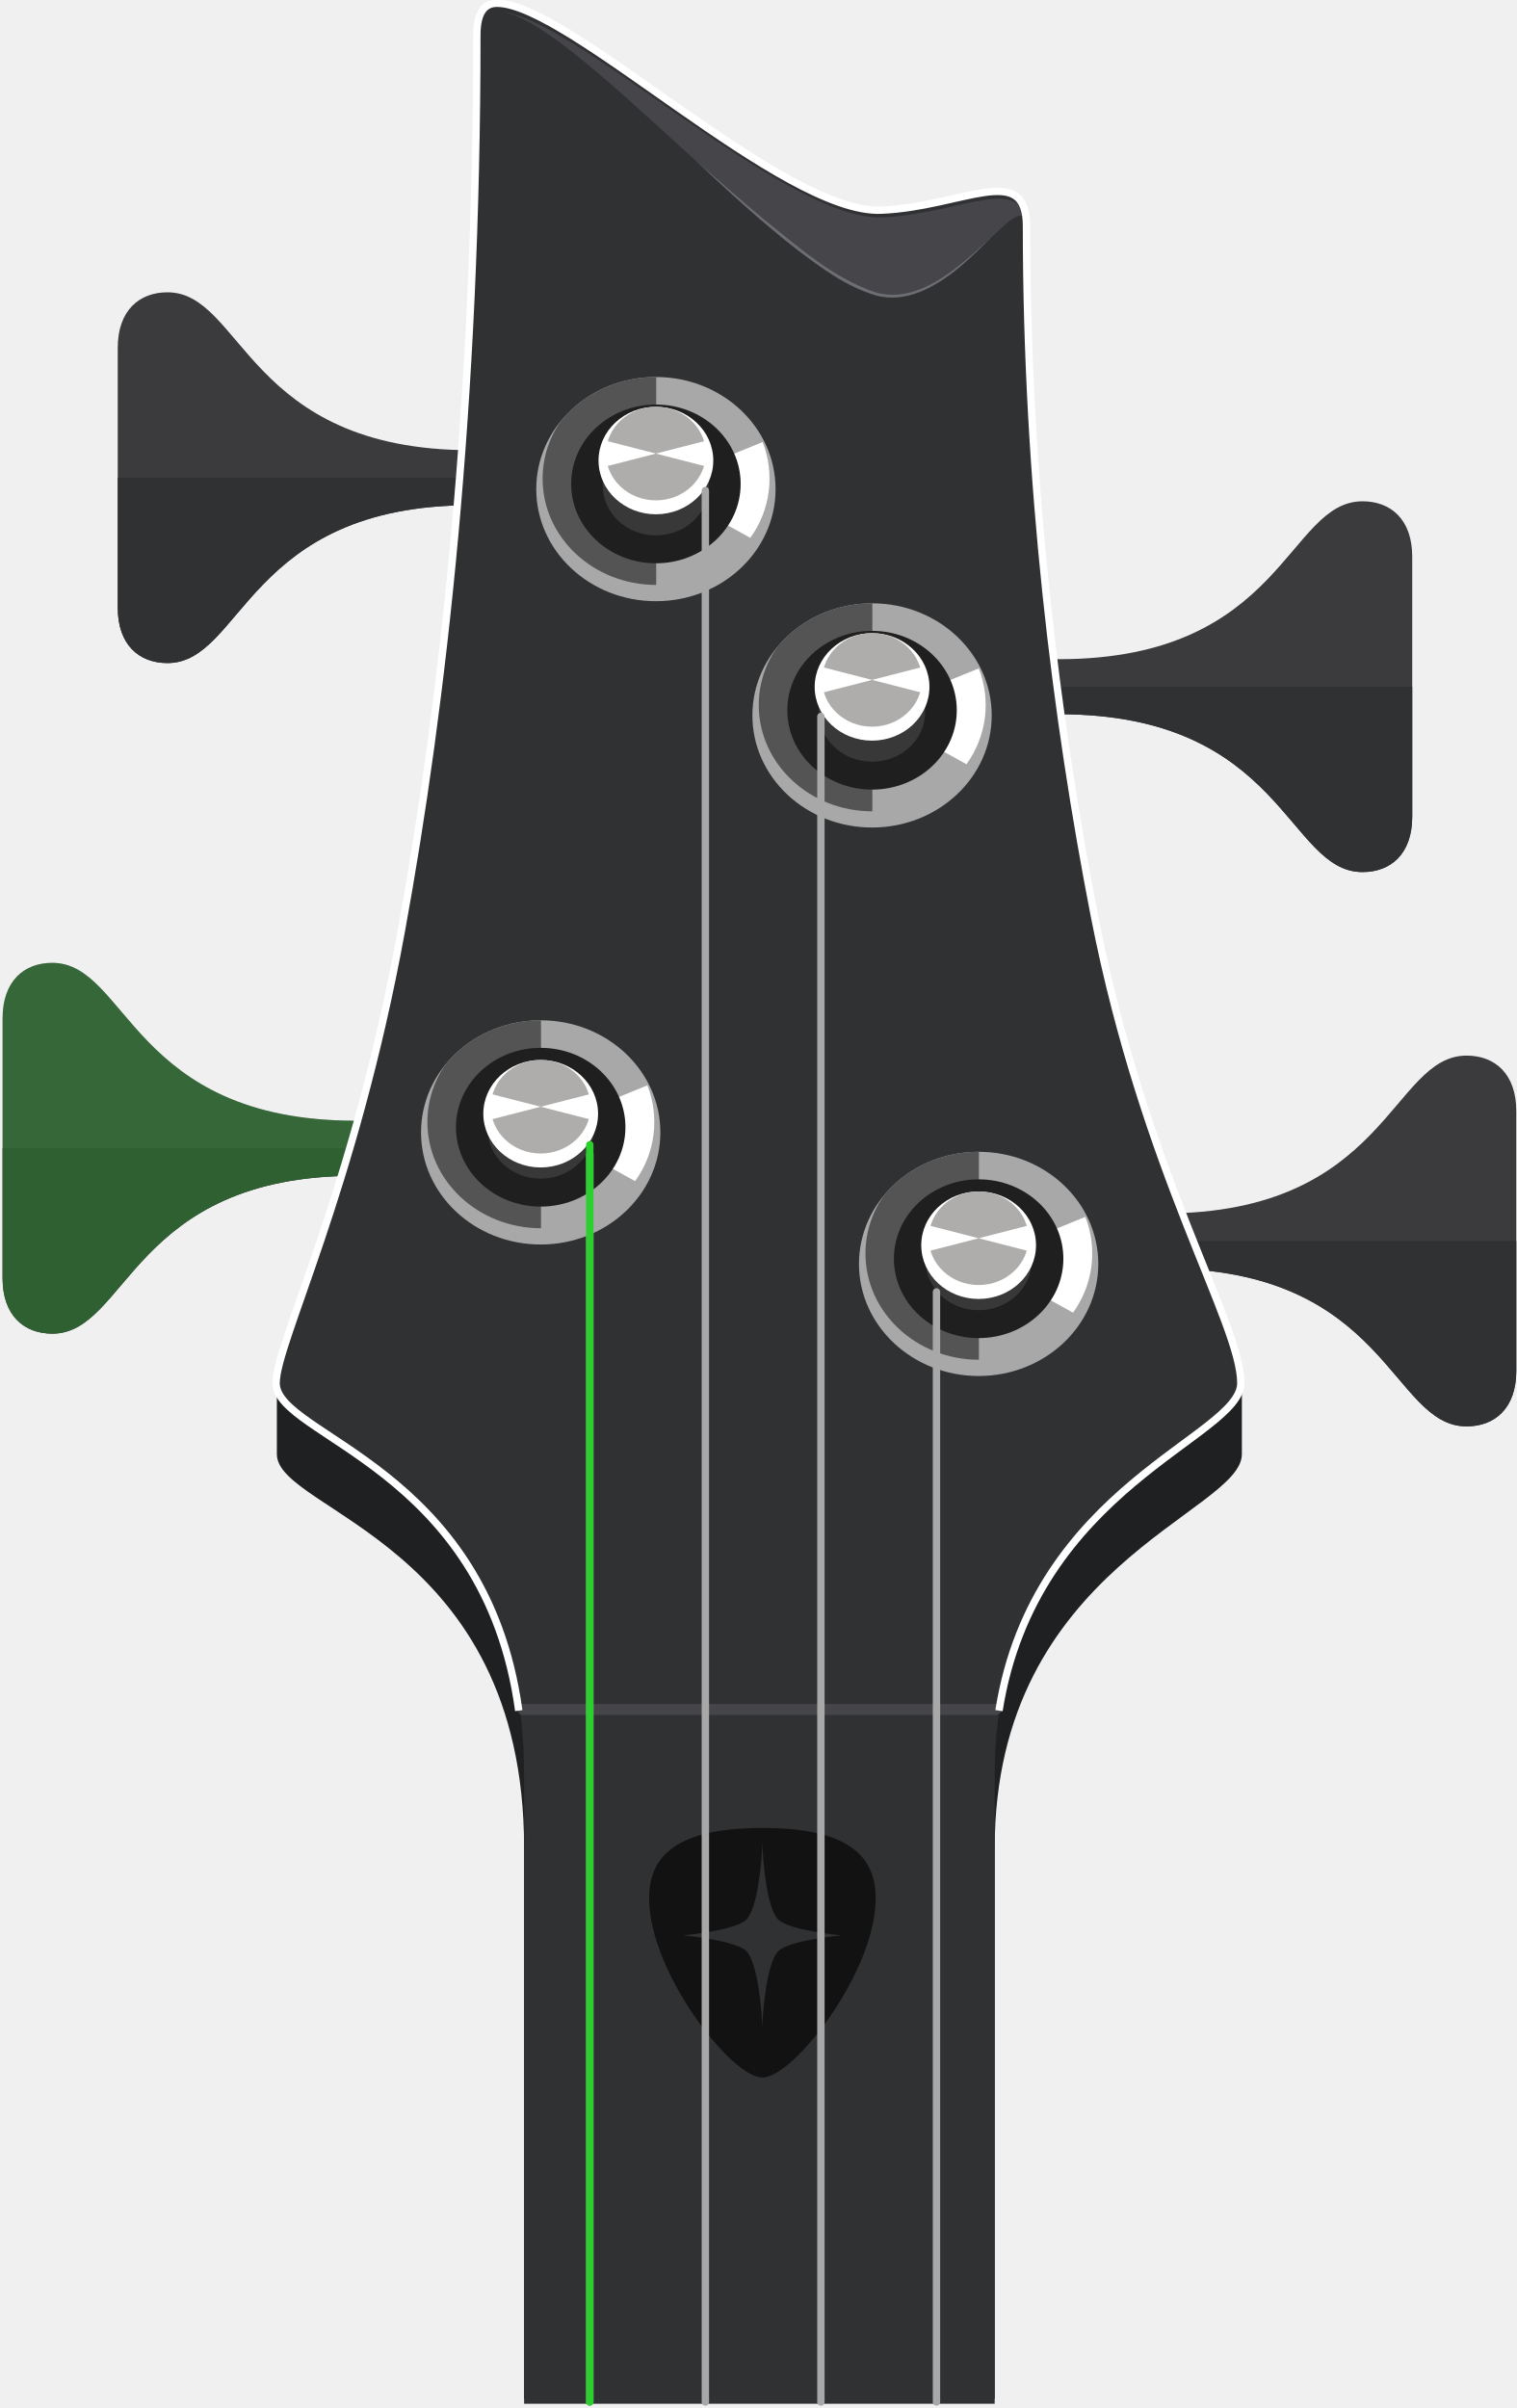
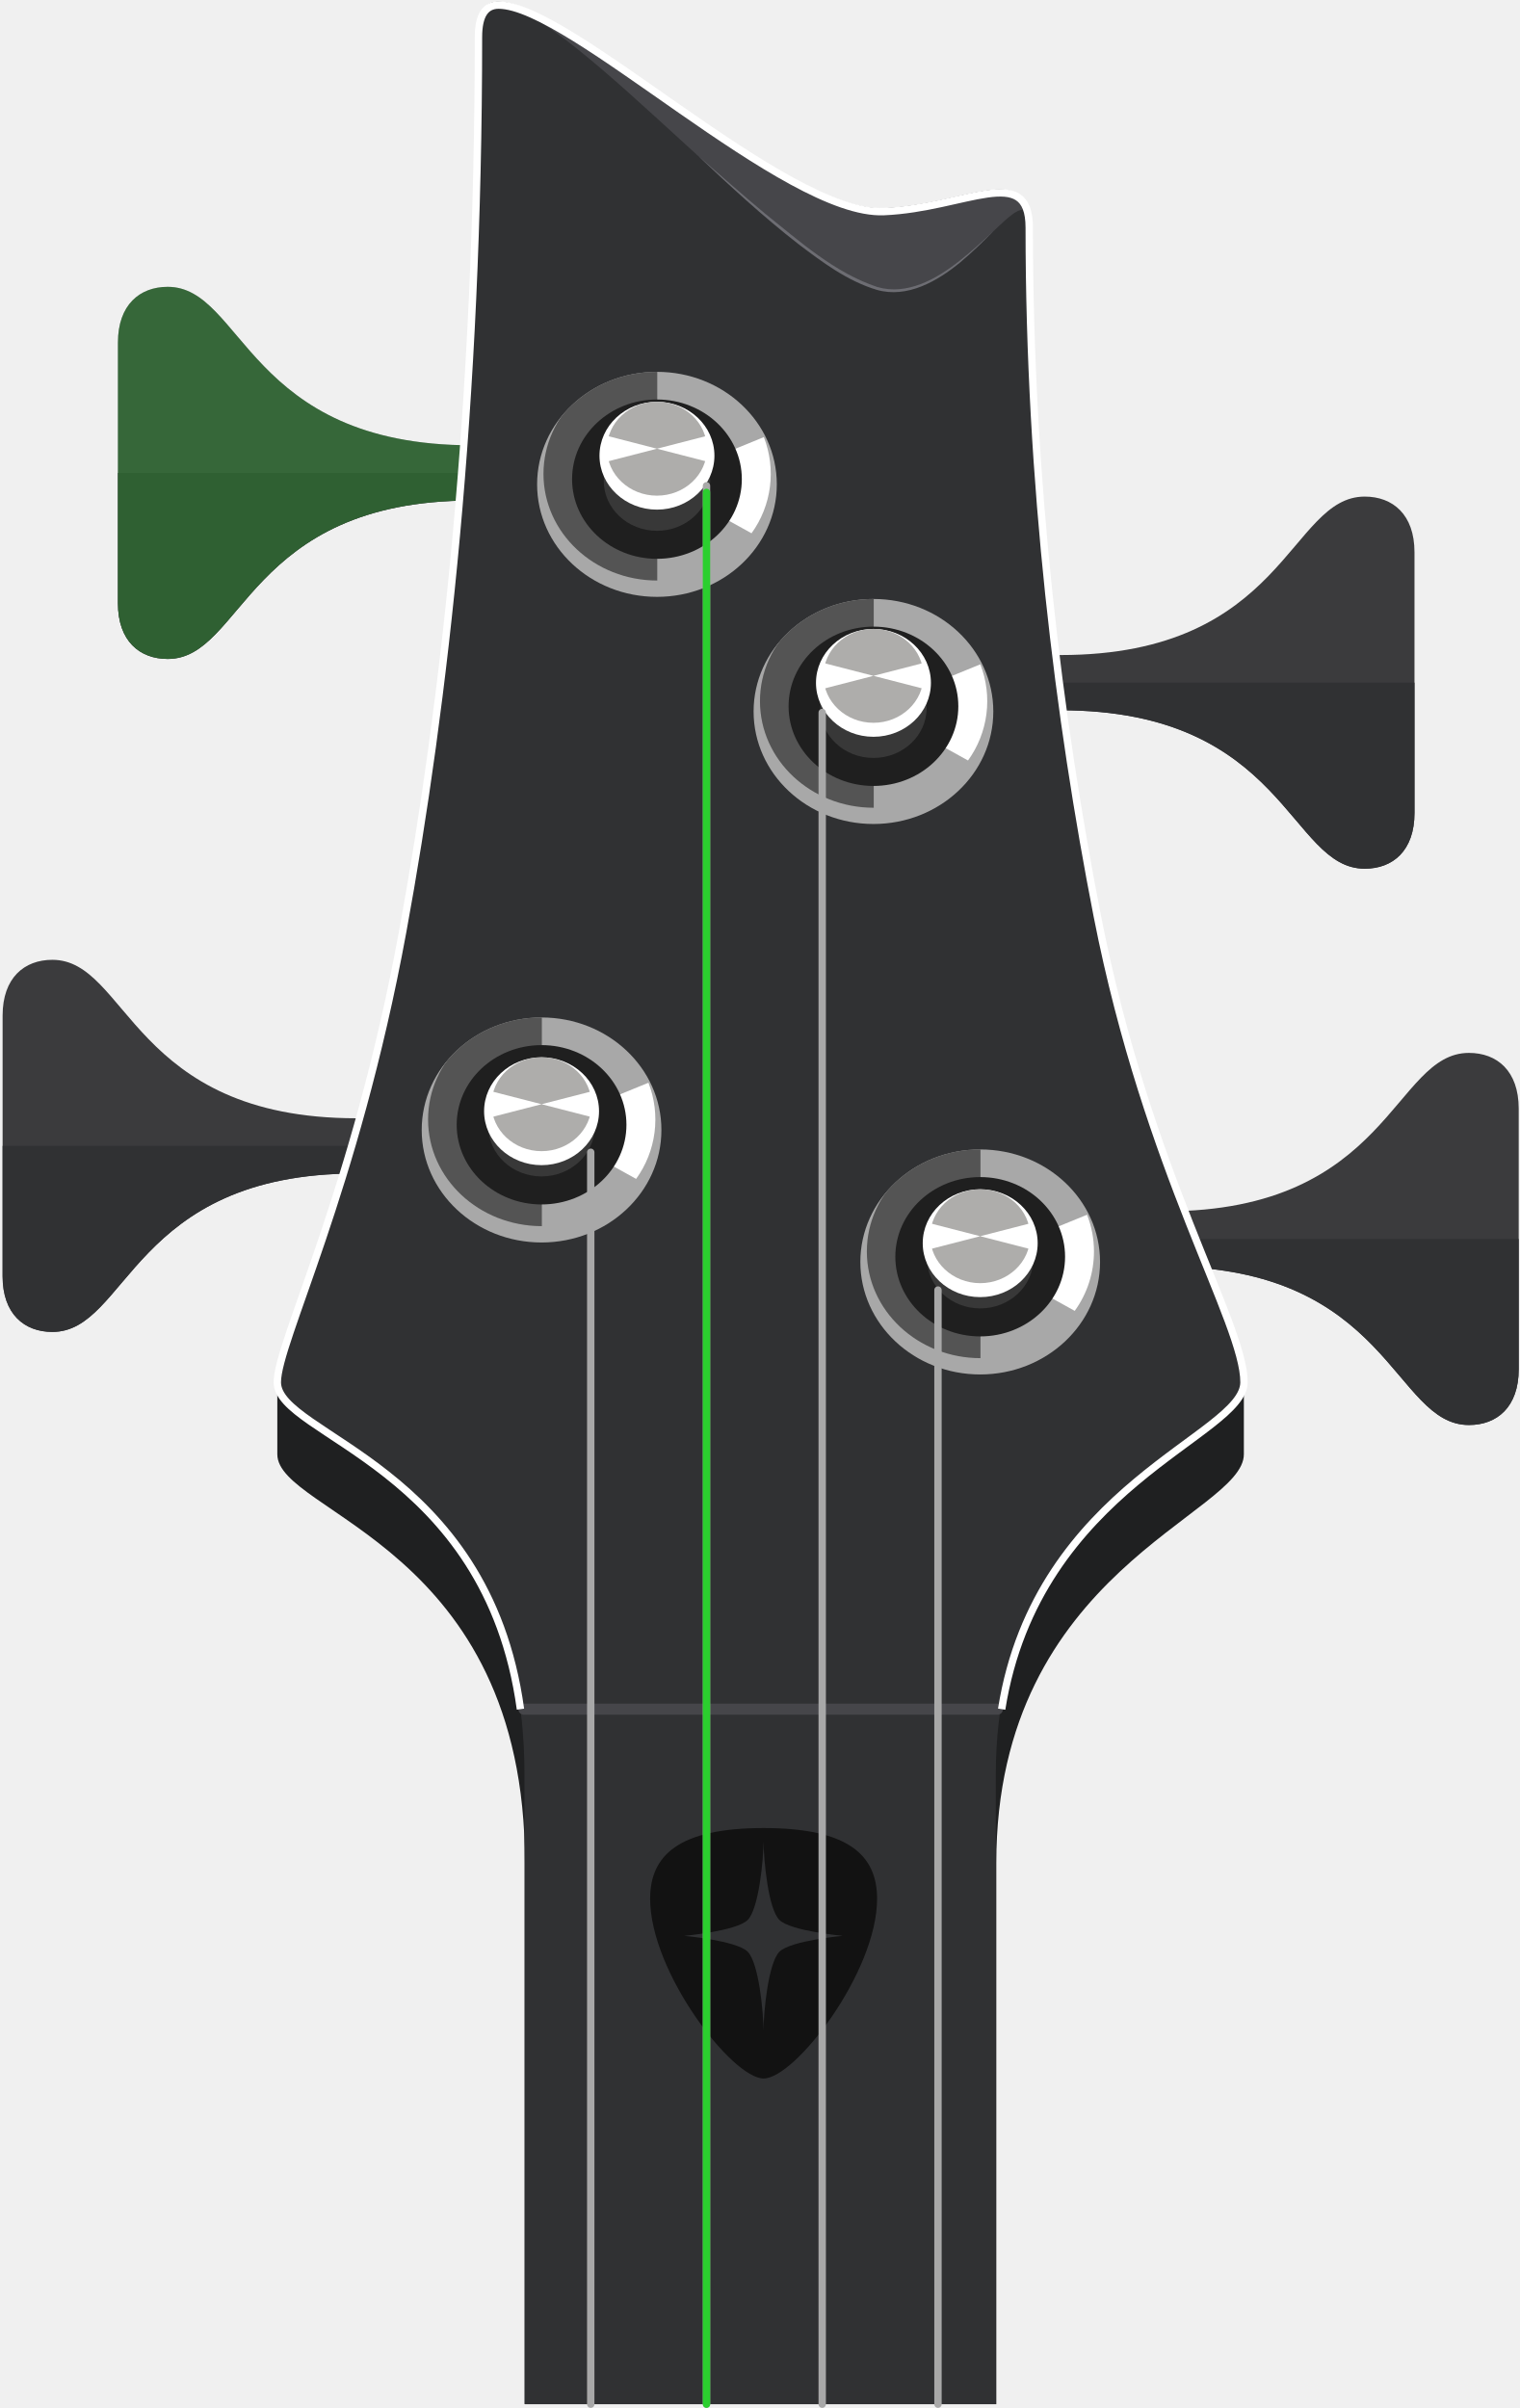
- <svg xmlns="http://www.w3.org/2000/svg" width="412" height="654" viewBox="0 0 412 654" fill="none">
-   <g clip-path="url(#clip0_912_8190)">
-     <path d="M398.328 286.697C377.799 286.697 376.838 329.567 315.867 329.567H298.422V344.514H315.867C376.838 344.514 377.799 387.393 398.328 387.393C405.944 387.393 411.824 382.531 411.824 372.306V301.775C411.824 291.559 405.944 286.697 398.328 286.697Z" fill="#3B3B3D" />
-     <path d="M315.867 337.049H298.422V344.522H315.867C376.838 344.522 377.799 387.401 398.328 387.401C405.944 387.401 411.824 382.539 411.824 372.314V337.049H315.867Z" fill="#303133" />
-     <path d="M370.068 136.149C349.539 136.149 348.578 179.028 287.598 179.028H270.153V193.975H287.598C348.578 193.975 349.539 236.845 370.068 236.845C377.684 236.845 383.563 231.983 383.563 221.767V151.201C383.563 141.011 377.684 136.149 370.068 136.149Z" fill="#3B3B3D" />
-     <path d="M287.598 186.502H270.153V193.984H287.598C348.578 193.984 349.539 236.854 370.068 236.854C377.684 236.854 383.563 231.992 383.563 221.776V186.502H287.598Z" fill="#303133" />
-     <path d="M14.201 261.507C34.73 261.507 35.691 304.387 96.662 304.387H114.107V319.333H96.662C35.691 319.333 34.73 362.204 14.201 362.204C6.585 362.204 0.706 357.342 0.706 347.125V276.595C0.706 266.378 6.585 261.507 14.201 261.507Z" fill="#3B3B3D" />
-     <path d="M96.662 311.86H114.107V319.342H96.662C35.691 319.342 34.73 362.213 14.201 362.213C6.585 362.213 0.706 357.351 0.706 347.134V311.86H96.662Z" fill="#303133" />
-     <path d="M45.475 79.387C66.005 79.387 66.966 122.266 127.946 122.266H145.39V137.213H127.946C66.966 137.213 66.005 180.083 45.475 180.083C37.859 180.083 31.98 175.221 31.98 165.005V94.475C31.98 84.249 37.904 79.387 45.475 79.387Z" fill="#3B3B3D" />
-     <path d="M127.946 129.74H145.39V137.222H127.946C66.966 137.222 66.005 180.092 45.476 180.092C37.86 180.092 31.98 175.23 31.98 165.014V129.74H127.946Z" fill="#303133" />
+ <svg xmlns="http://www.w3.org/2000/svg" width="412" height="653" viewBox="0 0 412 653" fill="none">
+   <g clip-path="url(#clip0_912_7940)">
+     <path d="M398.328 285.525C377.799 285.525 376.838 328.484 315.867 328.484H298.422V343.462H315.867C376.838 343.462 377.799 386.43 398.328 386.43C405.944 386.43 411.824 381.558 411.824 371.312V300.635C411.824 290.397 405.944 285.525 398.328 285.525Z" fill="#3B3B3D" />
+     <path d="M315.867 335.982H298.422V343.471H315.867C376.838 343.471 377.799 386.439 398.328 386.439C405.944 386.439 411.824 381.567 411.824 371.32V335.982H315.867Z" fill="#303133" />
+     <path d="M370.068 134.665C349.539 134.665 348.578 177.633 287.598 177.633H270.153V192.61H287.598C348.578 192.61 349.539 235.57 370.068 235.57C377.684 235.57 383.563 230.698 383.563 220.46V149.748C383.563 139.537 377.684 134.665 370.068 134.665Z" fill="#3B3B3D" />
+     <path d="M287.598 185.122H270.153V192.62H287.598C348.578 192.62 349.539 235.579 370.068 235.579C377.684 235.579 383.563 230.707 383.563 220.469V185.122H287.598Z" fill="#303133" />
+     <path d="M14.201 260.283C34.73 260.283 35.691 303.251 96.662 303.251H114.107V318.229H96.662C35.691 318.229 34.73 361.188 14.201 361.188C6.585 361.188 0.706 356.316 0.706 346.079V275.402C0.706 265.164 6.585 260.283 14.201 260.283Z" fill="#3B3B3D" />
+     <path d="M96.662 310.74H114.107V318.238H96.662C35.691 318.238 34.73 361.197 14.201 361.197C6.585 361.197 0.706 356.325 0.706 346.087V310.74H96.662Z" fill="#303133" />
+     <path d="M45.475 77.785C66.005 77.785 66.966 120.753 127.946 120.753H145.39V135.731H127.946C66.966 135.731 66.005 178.69 45.475 178.69C37.859 178.69 31.98 173.818 31.98 163.58V92.903C31.98 82.657 37.904 77.785 45.475 77.785Z" fill="#3B3B3D" />
+     <path d="M127.946 128.242H145.39V135.74H127.946C66.966 135.74 66.005 178.699 45.475 178.699C37.859 178.699 31.98 173.827 31.98 163.589V128.242H127.946Z" fill="#303133" />
    <g opacity="0.3">
-       <path d="M14.201 261.507C34.73 261.507 35.691 304.387 96.662 304.387H114.107V319.333H96.662C35.691 319.333 34.73 362.204 14.201 362.204C6.585 362.204 0.706 357.342 0.706 347.125V276.595C0.706 266.378 6.585 261.507 14.201 261.507Z" fill="#2BCF2E" />
+       <path d="M45.475 77.785C66.005 77.785 66.966 120.753 127.946 120.753H145.39V135.731H127.946C66.966 135.731 66.005 178.69 45.475 178.69C37.859 178.69 31.98 173.818 31.98 163.58V92.903C31.98 82.657 37.904 77.785 45.475 77.785Z" fill="#2BCF2E" />
    </g>
-     <path d="M297.532 268.702C287.166 215.861 279.092 151.67 279.092 82.476C279.092 64.892 261.797 77.201 239.708 78.15C212.884 79.355 154.663 22.268 135.209 22.268C131.736 22.268 129.744 24.844 129.744 30.919C129.744 129.663 120.577 211.158 109.197 272.993C100.576 319.837 75.199 369.099 75.199 374.049V394.957C75.199 410.581 142.349 418.749 142.349 501.922V651.476H270.162V501.913C270.162 425.237 337.295 410.818 337.295 394.957V374.049C337.33 362.901 307.916 321.596 297.532 268.702Z" fill="#1F2021" />
-     <path d="M297.532 248.314C287.166 195.353 279.092 131.035 279.092 61.695C279.092 44.074 261.797 56.409 239.708 57.361C212.884 58.559 154.663 1.351 135.209 1.351C131.736 1.351 129.744 3.933 129.744 10.021C129.744 108.982 120.577 190.64 109.197 252.605C96.231 323.214 75.199 363.99 75.199 374.836C75.199 390.484 142.349 398.678 142.349 482.018V652.848H270.162V482.009C270.162 405.171 337.295 390.73 337.295 374.836C337.33 358.695 311.23 318.227 297.532 248.314Z" fill="#303133" />
-     <path d="M178.145 163.284C196.094 163.284 210.645 149.652 210.645 132.837C210.645 116.021 196.094 102.39 178.145 102.39C160.196 102.39 145.646 116.021 145.646 132.837C145.646 149.652 160.196 163.284 178.145 163.284Z" fill="#A8A8A8" />
-     <mask id="mask0_912_8190" style="mask-type:luminance" maskUnits="userSpaceOnUse" x="145" y="102" width="66" height="62">
-       <path d="M178.145 163.284C196.094 163.284 210.645 149.652 210.645 132.837C210.645 116.021 196.094 102.39 178.145 102.39C160.196 102.39 145.646 116.021 145.646 132.837C145.646 149.652 160.196 163.284 178.145 163.284Z" fill="white" />
+     <path d="M297.532 263.544C287.166 208.792 279.092 142.279 279.092 70.582C279.092 52.362 261.797 65.116 239.708 66.1C212.884 67.348 154.663 8.196 135.209 8.196C131.736 8.196 129.744 10.866 129.744 17.161C129.744 119.476 120.577 203.918 109.197 267.99C100.576 316.528 75.199 367.572 75.199 372.701V394.365C75.199 410.554 142.349 419.017 142.349 505.199V651.966H270.162V505.19C270.162 425.74 337.295 410.8 337.295 394.365V372.701C337.33 361.15 307.916 318.35 297.532 263.544Z" fill="#1F2021" />
+     <path d="M297.4 247.425C287.034 194.465 278.96 130.15 278.96 60.812C278.96 43.191 261.665 55.526 239.576 56.477C212.753 57.675 154.531 0.47 135.077 0.47C131.604 0.47 129.612 3.051 129.612 9.139C129.612 108.097 120.445 189.752 109.065 251.715C96.099 322.322 75.067 363.096 75.067 373.942C75.067 389.589 142.217 397.782 142.217 481.12L142.217 651.944H270.03V481.111C270.03 404.276 337.163 389.836 337.163 373.942C337.199 357.801 311.098 317.335 297.4 247.425Z" fill="#303133" />
+     <path d="M178.145 161.857C196.094 161.857 210.645 148.197 210.645 131.346C210.645 114.496 196.094 100.836 178.145 100.836C160.196 100.836 145.646 114.496 145.646 131.346C145.646 148.197 160.196 161.857 178.145 161.857Z" fill="#A8A8A8" />
+     <mask id="mask0_912_7940" style="mask-type:luminance" maskUnits="userSpaceOnUse" x="145" y="100" width="66" height="62">
+       <path d="M178.145 161.857C196.094 161.857 210.645 148.197 210.645 131.347C210.645 114.496 196.094 100.836 178.145 100.836C160.196 100.836 145.646 114.496 145.646 131.347C145.646 148.197 160.196 161.857 178.145 161.857Z" fill="white" />
    </mask>
-     <g mask="url(#mask0_912_8190)">
-       <path d="M178.225 101.142C161.204 101.142 147.374 114.066 147.374 130.006C147.374 145.946 161.169 158.862 178.225 158.862V101.142Z" fill="#545454" />
-       <path d="M178.225 131.923L203.787 146.078C206.482 142.365 208.199 138.037 208.783 133.49C209.367 128.944 208.798 124.324 207.128 120.053L178.225 131.861V131.923Z" fill="white" />
+     <g mask="url(#mask0_912_7940)">
+       <path d="M178.225 99.585C161.203 99.585 147.373 112.537 147.373 128.51C147.373 144.483 161.168 157.426 178.225 157.426V99.585Z" fill="#545454" />
+       <path d="M178.225 130.431L203.787 144.615C206.482 140.894 208.199 136.558 208.783 132.002C209.367 127.446 208.798 122.816 207.128 118.537L178.225 130.369V130.431Z" fill="white" />
    </g>
-     <path d="M178.146 152.989C190.857 152.989 201.161 143.337 201.161 131.43C201.161 119.524 190.857 109.872 178.146 109.872C165.435 109.872 155.13 119.524 155.13 131.43C155.13 143.337 165.435 152.989 178.146 152.989Z" fill="#1F1F1F" />
-     <path d="M178.145 145.41C186.114 145.41 192.575 139.356 192.575 131.888C192.575 124.419 186.114 118.365 178.145 118.365C170.176 118.365 163.715 124.419 163.715 131.888C163.715 139.356 170.176 145.41 178.145 145.41Z" fill="#383838" />
-     <path d="M178.145 139.677C186.752 139.677 193.729 133.143 193.729 125.082C193.729 117.022 186.752 110.487 178.145 110.487C169.538 110.487 162.561 117.022 162.561 125.082C162.561 133.143 169.538 139.677 178.145 139.677Z" fill="white" />
-     <path d="M178.145 135.897C185.633 135.897 191.702 130.208 191.702 123.192C191.702 116.175 185.633 110.487 178.145 110.487C170.658 110.487 164.588 116.175 164.588 123.192C164.588 130.208 170.658 135.897 178.145 135.897Z" fill="#AEADAB" />
-     <path d="M164.121 119.587L178.145 123.192L164.121 126.797V119.587Z" fill="white" />
-     <path d="M192.169 119.587L178.145 123.192L192.169 126.797V119.587Z" fill="white" />
-     <path d="M146.853 338.002C164.802 338.002 179.353 324.37 179.353 307.555C179.353 290.739 164.802 277.107 146.853 277.107C128.904 277.107 114.354 290.739 114.354 307.555C114.354 324.37 128.904 338.002 146.853 338.002Z" fill="#A8A8A8" />
-     <mask id="mask1_912_8190" style="mask-type:luminance" maskUnits="userSpaceOnUse" x="114" y="277" width="66" height="62">
-       <path d="M146.853 338.002C164.802 338.002 179.353 324.37 179.353 307.555C179.353 290.739 164.802 277.107 146.853 277.107C128.904 277.107 114.354 290.739 114.354 307.555C114.354 324.37 128.904 338.002 146.853 338.002Z" fill="white" />
+     <path d="M178.146 151.54C190.857 151.54 201.161 141.868 201.161 129.937C201.161 118.006 190.857 108.334 178.146 108.334C165.435 108.334 155.13 118.006 155.13 129.937C155.13 141.868 165.435 151.54 178.146 151.54Z" fill="#1F1F1F" />
+     <path d="M178.145 143.945C186.115 143.945 192.575 137.879 192.575 130.395C192.575 122.911 186.115 116.845 178.145 116.845C170.176 116.845 163.716 122.911 163.716 130.395C163.716 137.879 170.176 143.945 178.145 143.945Z" fill="#383838" />
+     <path d="M178.145 138.201C186.752 138.201 193.73 131.653 193.73 123.576C193.73 115.499 186.752 108.951 178.145 108.951C169.538 108.951 162.561 115.499 162.561 123.576C162.561 131.653 169.538 138.201 178.145 138.201Z" fill="white" />
+     <path d="M178.145 134.413C185.633 134.413 191.702 128.713 191.702 121.682C191.702 114.651 185.633 108.951 178.145 108.951C170.658 108.951 164.588 114.651 164.588 121.682C164.588 128.713 170.658 134.413 178.145 134.413Z" fill="#AEADAB" />
+     <path d="M164.121 118.069L178.145 121.682L164.121 125.294V118.069Z" fill="white" />
+     <path d="M192.17 118.069L178.146 121.682L192.17 125.294V118.069Z" fill="white" />
+     <path d="M146.853 336.937C164.802 336.937 179.353 323.277 179.353 306.426C179.353 289.576 164.802 275.916 146.853 275.916C128.904 275.916 114.354 289.576 114.354 306.426C114.354 323.277 128.904 336.937 146.853 336.937Z" fill="#A8A8A8" />
+     <mask id="mask1_912_7940" style="mask-type:luminance" maskUnits="userSpaceOnUse" x="114" y="275" width="66" height="62">
+       <path d="M146.853 336.937C164.802 336.937 179.353 323.277 179.353 306.426C179.353 289.576 164.802 275.916 146.853 275.916C128.904 275.916 114.354 289.576 114.354 306.426C114.354 323.277 128.904 336.937 146.853 336.937Z" fill="white" />
    </mask>
-     <g mask="url(#mask1_912_8190)">
-       <path d="M146.933 275.859C129.911 275.859 116.081 288.783 116.081 304.723C116.081 320.664 129.876 333.579 146.933 333.579V275.859Z" fill="#545454" />
-       <path d="M146.933 306.64L172.495 320.795C175.19 317.082 176.907 312.754 177.491 308.208C178.075 303.661 177.506 299.041 175.836 294.771L146.906 306.57L146.933 306.64Z" fill="white" />
+     <g mask="url(#mask1_912_7940)">
+       <path d="M146.933 274.666C129.911 274.666 116.081 287.617 116.081 303.59C116.081 319.563 129.876 332.506 146.933 332.506V274.666Z" fill="#545454" />
+       <path d="M146.933 305.51L172.495 319.695C175.19 315.974 176.907 311.637 177.491 307.081C178.075 302.525 177.506 297.896 175.836 293.616L146.906 305.44L146.933 305.51Z" fill="white" />
    </g>
-     <path d="M146.854 327.706C159.565 327.706 169.869 318.054 169.869 306.148C169.869 294.241 159.565 284.589 146.854 284.589C134.143 284.589 123.838 294.241 123.838 306.148C123.838 318.054 134.143 327.706 146.854 327.706Z" fill="#1F1F1F" />
-     <path d="M146.853 320.118C154.823 320.118 161.283 314.064 161.283 306.596C161.283 299.127 154.823 293.073 146.853 293.073C138.884 293.073 132.424 299.127 132.424 306.596C132.424 314.064 138.884 320.118 146.853 320.118Z" fill="#383838" />
-     <path d="M146.853 317.076C155.46 317.076 162.437 310.542 162.437 302.481C162.437 294.421 155.46 287.886 146.853 287.886C138.246 287.886 131.269 294.421 131.269 302.481C131.269 310.542 138.246 317.076 146.853 317.076Z" fill="white" />
-     <path d="M146.853 313.287C154.341 313.287 160.41 307.599 160.41 300.583C160.41 293.566 154.341 287.878 146.853 287.878C139.366 287.878 133.296 293.566 133.296 300.583C133.296 307.599 139.366 313.287 146.853 313.287Z" fill="#AEADAB" />
-     <path d="M132.829 296.986L146.853 300.582L132.829 304.187V296.986Z" fill="white" />
-     <path d="M160.878 296.986L146.854 300.582L160.878 304.187V296.986Z" fill="white" />
-     <path d="M236.851 224.75C254.801 224.75 269.351 211.119 269.351 194.303C269.351 177.488 254.801 163.856 236.851 163.856C218.902 163.856 204.352 177.488 204.352 194.303C204.352 211.119 218.902 224.75 236.851 224.75Z" fill="#A8A8A8" />
-     <mask id="mask2_912_8190" style="mask-type:luminance" maskUnits="userSpaceOnUse" x="204" y="163" width="66" height="62">
-       <path d="M236.851 224.75C254.801 224.75 269.351 211.119 269.351 194.303C269.351 177.488 254.801 163.856 236.851 163.856C218.902 163.856 204.352 177.488 204.352 194.303C204.352 211.119 218.902 224.75 236.851 224.75Z" fill="white" />
+     <path d="M146.854 326.62C159.565 326.62 169.869 316.948 169.869 305.017C169.869 293.086 159.565 283.414 146.854 283.414C134.143 283.414 123.838 293.086 123.838 305.017C123.838 316.948 134.143 326.62 146.854 326.62Z" fill="#1F1F1F" />
+     <path d="M146.853 319.016C154.822 319.016 161.283 312.95 161.283 305.466C161.283 297.982 154.822 291.916 146.853 291.916C138.884 291.916 132.423 297.982 132.423 305.466C132.423 312.95 138.884 319.016 146.853 319.016Z" fill="#383838" />
+     <path d="M146.853 315.968C155.46 315.968 162.437 309.42 162.437 301.343C162.437 293.265 155.46 286.717 146.853 286.717C138.246 286.717 131.269 293.265 131.269 301.343C131.269 309.42 138.246 315.968 146.853 315.968Z" fill="white" />
+     <path d="M146.853 312.171C154.341 312.171 160.41 306.471 160.41 299.44C160.41 292.409 154.341 286.709 146.853 286.709C139.366 286.709 133.296 292.409 133.296 299.44C133.296 306.471 139.366 312.171 146.853 312.171Z" fill="#AEADAB" />
+     <path d="M132.829 295.836L146.853 299.44L132.829 303.052V295.836Z" fill="white" />
+     <path d="M160.878 295.836L146.854 299.44L160.878 303.052V295.836Z" fill="white" />
+     <path d="M236.851 223.45C254.801 223.45 269.351 209.79 269.351 192.94C269.351 176.09 254.801 162.43 236.851 162.43C218.902 162.43 204.352 176.09 204.352 192.94C204.352 209.79 218.902 223.45 236.851 223.45Z" fill="#A8A8A8" />
+     <mask id="mask2_912_7940" style="mask-type:luminance" maskUnits="userSpaceOnUse" x="204" y="162" width="66" height="62">
+       <path d="M236.851 223.45C254.801 223.45 269.351 209.79 269.351 192.94C269.351 176.09 254.801 162.43 236.851 162.43C218.902 162.43 204.352 176.09 204.352 192.94C204.352 209.79 218.902 223.45 236.851 223.45Z" fill="white" />
    </mask>
-     <g mask="url(#mask2_912_8190)">
-       <path d="M236.931 162.633C219.91 162.633 206.08 175.558 206.08 191.498C206.08 207.438 219.875 220.354 236.931 220.354V162.633Z" fill="#545454" />
-       <path d="M236.931 193.406L262.493 207.561C265.188 203.848 266.905 199.52 267.489 194.974C268.073 190.427 267.504 185.807 265.834 181.537L236.931 193.318V193.406Z" fill="white" />
+     <g mask="url(#mask2_912_7940)">
+       <path d="M236.931 161.205C219.909 161.205 206.079 174.156 206.079 190.129C206.079 206.102 219.874 219.045 236.931 219.045V161.205Z" fill="#545454" />
+       <path d="M236.931 192.041L262.493 206.226C265.188 202.505 266.905 198.168 267.489 193.612C268.073 189.056 267.504 184.427 265.834 180.147L236.931 191.953V192.041Z" fill="white" />
    </g>
-     <path d="M236.851 214.454C249.562 214.454 259.866 204.803 259.866 192.896C259.866 180.99 249.562 171.338 236.851 171.338C224.14 171.338 213.836 180.99 213.836 192.896C213.836 204.803 224.14 214.454 236.851 214.454Z" fill="#1F1F1F" />
-     <path d="M236.851 206.876C244.82 206.876 251.281 200.822 251.281 193.353C251.281 185.885 244.82 179.831 236.851 179.831C228.882 179.831 222.421 185.885 222.421 193.353C222.421 200.822 228.882 206.876 236.851 206.876Z" fill="#383838" />
-     <path d="M236.851 201.152C245.458 201.152 252.435 194.617 252.435 186.557C252.435 178.496 245.458 171.962 236.851 171.962C228.244 171.962 221.267 178.496 221.267 186.557C221.267 194.617 228.244 201.152 236.851 201.152Z" fill="white" />
-     <path d="M236.851 197.363C244.338 197.363 250.408 191.675 250.408 184.658C250.408 177.642 244.338 171.954 236.851 171.954C229.364 171.954 223.294 177.642 223.294 184.658C223.294 191.675 229.364 197.363 236.851 197.363Z" fill="#AEADAB" />
-     <path d="M222.827 181.054L236.851 184.658L222.827 188.263V181.054Z" fill="white" />
-     <path d="M250.875 181.054L236.851 184.658L250.875 188.263V181.054Z" fill="white" />
-     <path d="M265.799 373.716C283.748 373.716 298.298 360.084 298.298 343.268C298.298 326.453 283.748 312.821 265.799 312.821C247.849 312.821 233.299 326.453 233.299 343.268C233.299 360.084 247.849 373.716 265.799 373.716Z" fill="#A8A8A8" />
-     <mask id="mask3_912_8190" style="mask-type:luminance" maskUnits="userSpaceOnUse" x="233" y="312" width="66" height="62">
-       <path d="M265.799 373.716C283.748 373.716 298.298 360.084 298.298 343.268C298.298 326.453 283.748 312.821 265.799 312.821C247.849 312.821 233.299 326.453 233.299 343.268C233.299 360.084 247.849 373.716 265.799 373.716Z" fill="white" />
+     <path d="M236.851 213.134C249.562 213.134 259.866 203.462 259.866 191.531C259.866 179.6 249.562 169.928 236.851 169.928C224.14 169.928 213.836 179.6 213.836 191.531C213.836 203.462 224.14 213.134 236.851 213.134Z" fill="#1F1F1F" />
+     <path d="M236.852 205.539C244.821 205.539 251.281 199.472 251.281 191.988C251.281 184.505 244.821 178.438 236.852 178.438C228.882 178.438 222.422 184.505 222.422 191.988C222.422 199.472 228.882 205.539 236.852 205.539Z" fill="#383838" />
+     <path d="M236.852 199.803C245.459 199.803 252.436 193.255 252.436 185.178C252.436 177.101 245.459 170.553 236.852 170.553C228.244 170.553 221.267 177.101 221.267 185.178C221.267 193.255 228.244 199.803 236.852 199.803Z" fill="white" />
+     <path d="M236.851 196.006C244.338 196.006 250.408 190.306 250.408 183.275C250.408 176.244 244.338 170.544 236.851 170.544C229.364 170.544 223.294 176.244 223.294 183.275C223.294 190.306 229.364 196.006 236.851 196.006Z" fill="#AEADAB" />
+     <path d="M222.827 179.663L236.851 183.275L222.827 186.888V179.663Z" fill="white" />
+     <path d="M250.876 179.663L236.852 183.275L250.876 186.888V179.663Z" fill="white" />
+     <path d="M265.799 372.725C283.748 372.725 298.298 359.065 298.298 342.214C298.298 325.364 283.748 311.704 265.799 311.704C247.849 311.704 233.299 325.364 233.299 342.214C233.299 359.065 247.849 372.725 265.799 372.725Z" fill="#A8A8A8" />
+     <mask id="mask3_912_7940" style="mask-type:luminance" maskUnits="userSpaceOnUse" x="233" y="311" width="66" height="62">
+       <path d="M265.799 372.725C283.748 372.725 298.298 359.065 298.298 342.214C298.298 325.364 283.748 311.704 265.799 311.704C247.849 311.704 233.299 325.364 233.299 342.214C233.299 359.065 247.849 372.725 265.799 372.725Z" fill="white" />
    </mask>
-     <g mask="url(#mask3_912_8190)">
-       <path d="M265.869 311.582C248.857 311.582 235.062 324.497 235.062 340.437C235.062 356.377 248.857 369.302 265.869 369.302V311.582Z" fill="#545454" />
-       <path d="M265.869 342.363L291.432 356.509C294.82 351.831 296.646 346.208 296.65 340.437C296.654 337.034 296.017 333.661 294.773 330.493L265.843 342.292L265.869 342.363Z" fill="white" />
+     <g mask="url(#mask3_912_7940)">
+       <path d="M265.869 310.462C248.857 310.462 235.062 323.404 235.062 339.378C235.062 355.351 248.857 368.302 265.869 368.302V310.462Z" fill="#545454" />
+       <path d="M265.869 341.307L291.431 355.482C294.82 350.795 296.646 345.16 296.65 339.377C296.654 335.967 296.017 332.587 294.772 329.413L265.842 341.236L265.869 341.307Z" fill="white" />
    </g>
-     <path d="M265.799 363.419C278.51 363.419 288.814 353.767 288.814 341.861C288.814 329.955 278.51 320.303 265.799 320.303C253.088 320.303 242.784 329.955 242.784 341.861C242.784 353.767 253.088 363.419 265.799 363.419Z" fill="#1F1F1F" />
-     <path d="M265.799 355.841C273.768 355.841 280.228 349.787 280.228 342.319C280.228 334.851 273.768 328.796 265.799 328.796C257.83 328.796 251.369 334.851 251.369 342.319C251.369 349.787 257.83 355.841 265.799 355.841Z" fill="#383838" />
-     <path d="M265.799 352.79C274.406 352.79 281.383 346.256 281.383 338.195C281.383 330.134 274.406 323.6 265.799 323.6C257.192 323.6 250.214 330.134 250.214 338.195C250.214 346.256 257.192 352.79 265.799 352.79Z" fill="white" />
-     <path d="M265.799 349.009C273.286 349.009 279.356 343.321 279.356 336.305C279.356 329.288 273.286 323.6 265.799 323.6C258.311 323.6 252.242 329.288 252.242 336.305C252.242 343.321 258.311 349.009 265.799 349.009Z" fill="#AEADAB" />
-     <path d="M251.774 332.7L265.799 336.304L251.774 339.909V332.7Z" fill="white" />
-     <path d="M279.814 332.7L265.799 336.304L279.814 339.909V332.7Z" fill="white" />
-     <path d="M279.091 63.353C279.091 45.769 261.797 58.078 239.707 59.027C212.884 60.232 154.663 3.145 135.218 3.145C154.663 3.145 216.093 78.282 240.836 80.418C261.427 82.203 279.091 45.804 279.091 63.353Z" fill="#46464A" />
-     <path d="M142.058 464.292H270.471" stroke="#46464A" stroke-width="3" stroke-miterlimit="10" stroke-linecap="round" />
-     <path d="M176.294 515.602C176.294 503.839 184.069 496.462 207.066 496.462C230.064 496.462 237.838 503.839 237.838 515.602C237.838 535.49 215.59 564.24 207.066 564.24C198.542 564.24 176.294 535.49 176.294 515.602Z" fill="#121212" />
-     <path d="M202.738 529.925C205.762 532.949 206.996 546.146 207.049 551.193C207.049 546.313 208.327 532.958 211.359 529.934C214.391 526.909 228.53 525.634 228.53 525.634C228.53 525.634 214.427 524.359 211.359 521.344C208.292 518.328 207.102 505.122 207.04 500.075C207.04 504.964 205.771 518.319 202.747 521.335C199.724 524.351 185.559 525.634 185.559 525.634C185.559 525.634 199.689 526.909 202.738 529.925Z" fill="#303133" />
-     <path d="M271.325 464.6C281.017 403.596 337.011 390.228 337.011 375.649C337.011 359.452 310.921 318.854 297.229 248.691C286.867 195.555 278.796 131.006 278.796 61.426C278.796 43.744 261.509 56.122 239.429 57.077C212.617 58.288 154.42 0.882 134.975 0.882C131.503 0.882 129.512 3.473 129.512 9.582C129.512 108.877 120.348 190.825 108.973 253.005C96.012 323.849 74.989 364.775 74.989 375.649C74.989 390.105 131.838 398.221 140.896 464.6" stroke="white" stroke-width="2" stroke-miterlimit="10" />
-     <path d="M188.837 43.527C194.373 48.31 201.874 54.957 207.419 59.537C216.842 67.055 226.3 75.592 237.909 79.434C245.965 81.781 253.934 77.271 260.131 72.4C263.357 69.903 266.345 67.125 269.36 64.347C266.477 67.248 263.551 70.114 260.404 72.743C254.234 77.834 245.983 82.599 237.697 80.181C229.764 77.79 223.012 72.734 216.489 67.802C206.793 60.276 197.749 51.923 188.837 43.501V43.527Z" fill="#6D6D73" />
-     <path d="M191.579 133.23V652.379" stroke="#A8A8A8" stroke-width="2" stroke-miterlimit="10" stroke-linecap="round" />
-     <path d="M160.19 313.588V652.379" stroke="#A8A8A8" stroke-width="2" stroke-miterlimit="10" stroke-linecap="round" />
-     <path d="M254.349 350.872V652.379" stroke="#A8A8A8" stroke-width="2" stroke-miterlimit="10" stroke-linecap="round" />
-     <path d="M222.959 194.582V652.379" stroke="#A8A8A8" stroke-width="2" stroke-miterlimit="10" stroke-linecap="round" />
-     <path d="M160.19 310.902V652.379" stroke="#2BCF2E" stroke-width="2" stroke-miterlimit="10" stroke-linecap="round" />
+     <path d="M265.799 362.407C278.51 362.407 288.814 352.735 288.814 340.804C288.814 328.873 278.51 319.201 265.799 319.201C253.088 319.201 242.784 328.873 242.784 340.804C242.784 352.735 253.088 362.407 265.799 362.407Z" fill="#1F1F1F" />
+     <path d="M265.799 354.813C273.768 354.813 280.228 348.746 280.228 341.263C280.228 333.779 273.768 327.712 265.799 327.712C257.83 327.712 251.369 333.779 251.369 341.263C251.369 348.746 257.83 354.813 265.799 354.813Z" fill="#383838" />
+     <path d="M265.799 351.756C274.406 351.756 281.383 345.208 281.383 337.131C281.383 329.053 274.406 322.505 265.799 322.505C257.192 322.505 250.214 329.053 250.214 337.131C250.214 345.208 257.192 351.756 265.799 351.756Z" fill="white" />
+     <path d="M265.799 347.967C273.286 347.967 279.356 342.268 279.356 335.236C279.356 328.205 273.286 322.505 265.799 322.505C258.311 322.505 252.242 328.205 252.242 335.236C252.242 342.268 258.311 347.967 265.799 347.967Z" fill="#AEADAB" />
+     <path d="M251.774 331.624L265.799 335.236L251.774 338.849V331.624Z" fill="white" />
+     <path d="M279.814 331.624L265.799 335.236L279.814 338.849V331.624Z" fill="white" />
+     <path d="M279.091 61.718C279.091 44.097 261.797 56.432 239.707 57.383C212.884 58.59 154.663 1.385 135.218 1.385C154.663 1.385 216.093 76.678 240.836 78.819C261.427 80.608 279.091 44.133 279.091 61.718Z" fill="#46464A" />
+     <path d="M142.058 463.489H270.471" stroke="#46464A" stroke-width="3" stroke-miterlimit="10" stroke-linecap="round" />
+     <path d="M176.294 514.907C176.294 503.118 184.069 495.726 207.067 495.726C230.064 495.726 237.839 503.118 237.839 514.907C237.839 534.836 215.59 563.646 207.067 563.646C198.543 563.646 176.294 534.836 176.294 514.907Z" fill="#121212" />
+     <path d="M202.738 529.258C205.762 532.289 206.996 545.514 207.049 550.571C207.049 545.681 208.327 532.298 211.359 529.267C214.391 526.236 228.53 524.959 228.53 524.959C228.53 524.959 214.427 523.681 211.359 520.659C208.292 517.638 207.102 504.404 207.04 499.347C207.04 504.246 205.771 517.629 202.747 520.651C199.724 523.673 185.559 524.959 185.559 524.959C185.559 524.959 199.689 526.236 202.738 529.258Z" fill="#303133" />
+     <path d="M271.617 463.489C281.313 402.697 337.33 389.376 337.33 374.848C337.33 358.707 311.23 318.25 297.532 248.331C287.166 195.38 279.092 131.056 279.092 61.718C279.092 44.097 261.797 56.432 239.708 57.383C212.884 58.59 154.663 1.385 135.209 1.385C131.736 1.385 129.744 3.966 129.744 10.054C129.744 109.004 120.577 190.667 109.197 252.63C96.231 323.228 75.199 364.011 75.199 374.848C75.199 389.253 132.071 397.341 141.133 463.489" stroke="white" stroke-width="2" stroke-miterlimit="10" />
+     <path d="M188.837 41.851C194.373 46.644 201.874 53.305 207.419 57.895C216.842 65.428 226.3 73.983 237.909 77.833C245.965 80.185 253.934 75.665 260.131 70.784C263.357 68.282 266.345 65.498 269.36 62.714C266.477 65.621 263.551 68.494 260.404 71.128C254.234 76.229 245.983 81.004 237.697 78.582C229.764 76.185 223.012 71.119 216.489 66.177C206.793 58.635 197.749 50.265 188.837 41.825V41.851Z" fill="#6D6D73" />
+     <path d="M191.579 131.74V651.966" stroke="#A8A8A8" stroke-width="2" stroke-miterlimit="10" stroke-linecap="round" />
+     <path d="M160.19 312.471V651.966" stroke="#A8A8A8" stroke-width="2" stroke-miterlimit="10" stroke-linecap="round" />
+     <path d="M254.349 349.833V651.966" stroke="#A8A8A8" stroke-width="2" stroke-miterlimit="10" stroke-linecap="round" />
+     <path d="M222.959 193.218V651.966" stroke="#A8A8A8" stroke-width="2" stroke-miterlimit="10" stroke-linecap="round" />
+     <path d="M191.579 133.528V651.966" stroke="#2BCF2E" stroke-width="2" stroke-miterlimit="10" stroke-linecap="round" />
  </g>
  <defs>
-     <clipPath id="clip0_912_8190">
-       <rect width="412" height="653.73" fill="white" />
+     <clipPath id="clip0_912_7940">
+       <rect width="412" height="652.848" fill="white" />
    </clipPath>
  </defs>
</svg>
